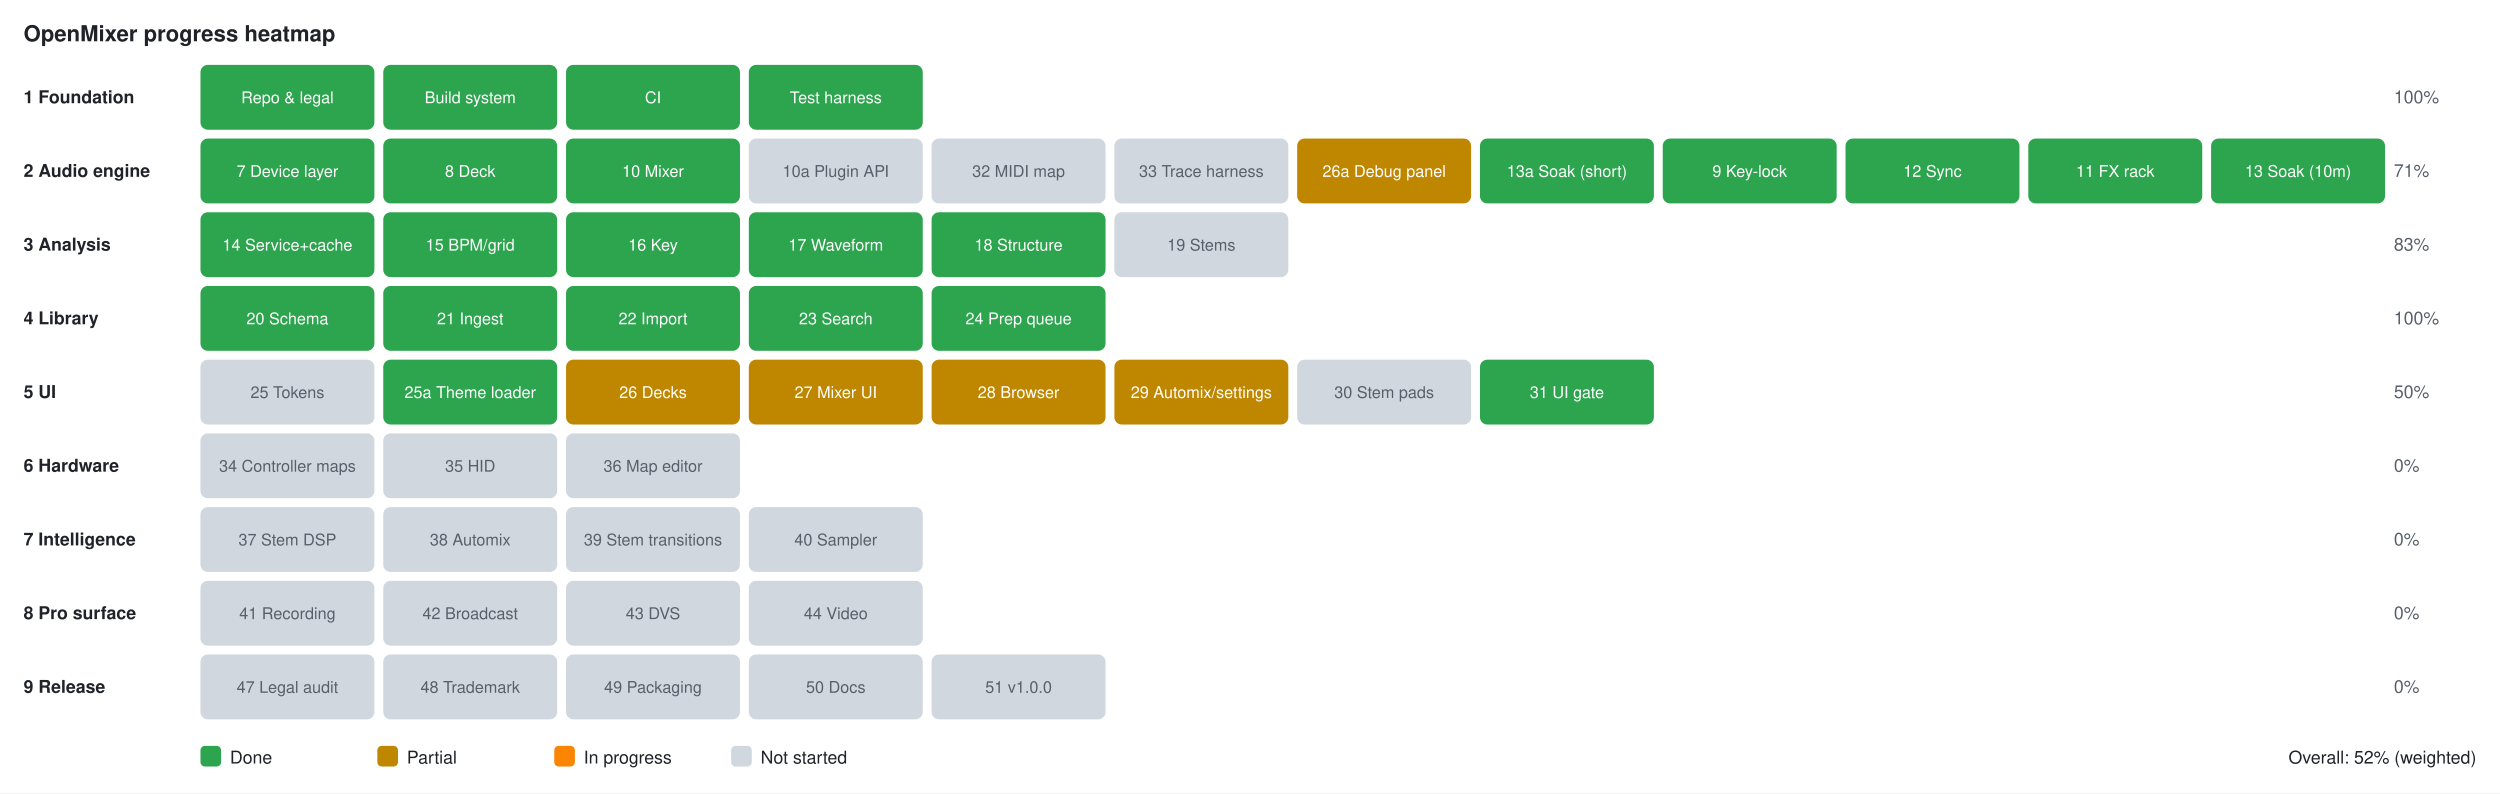
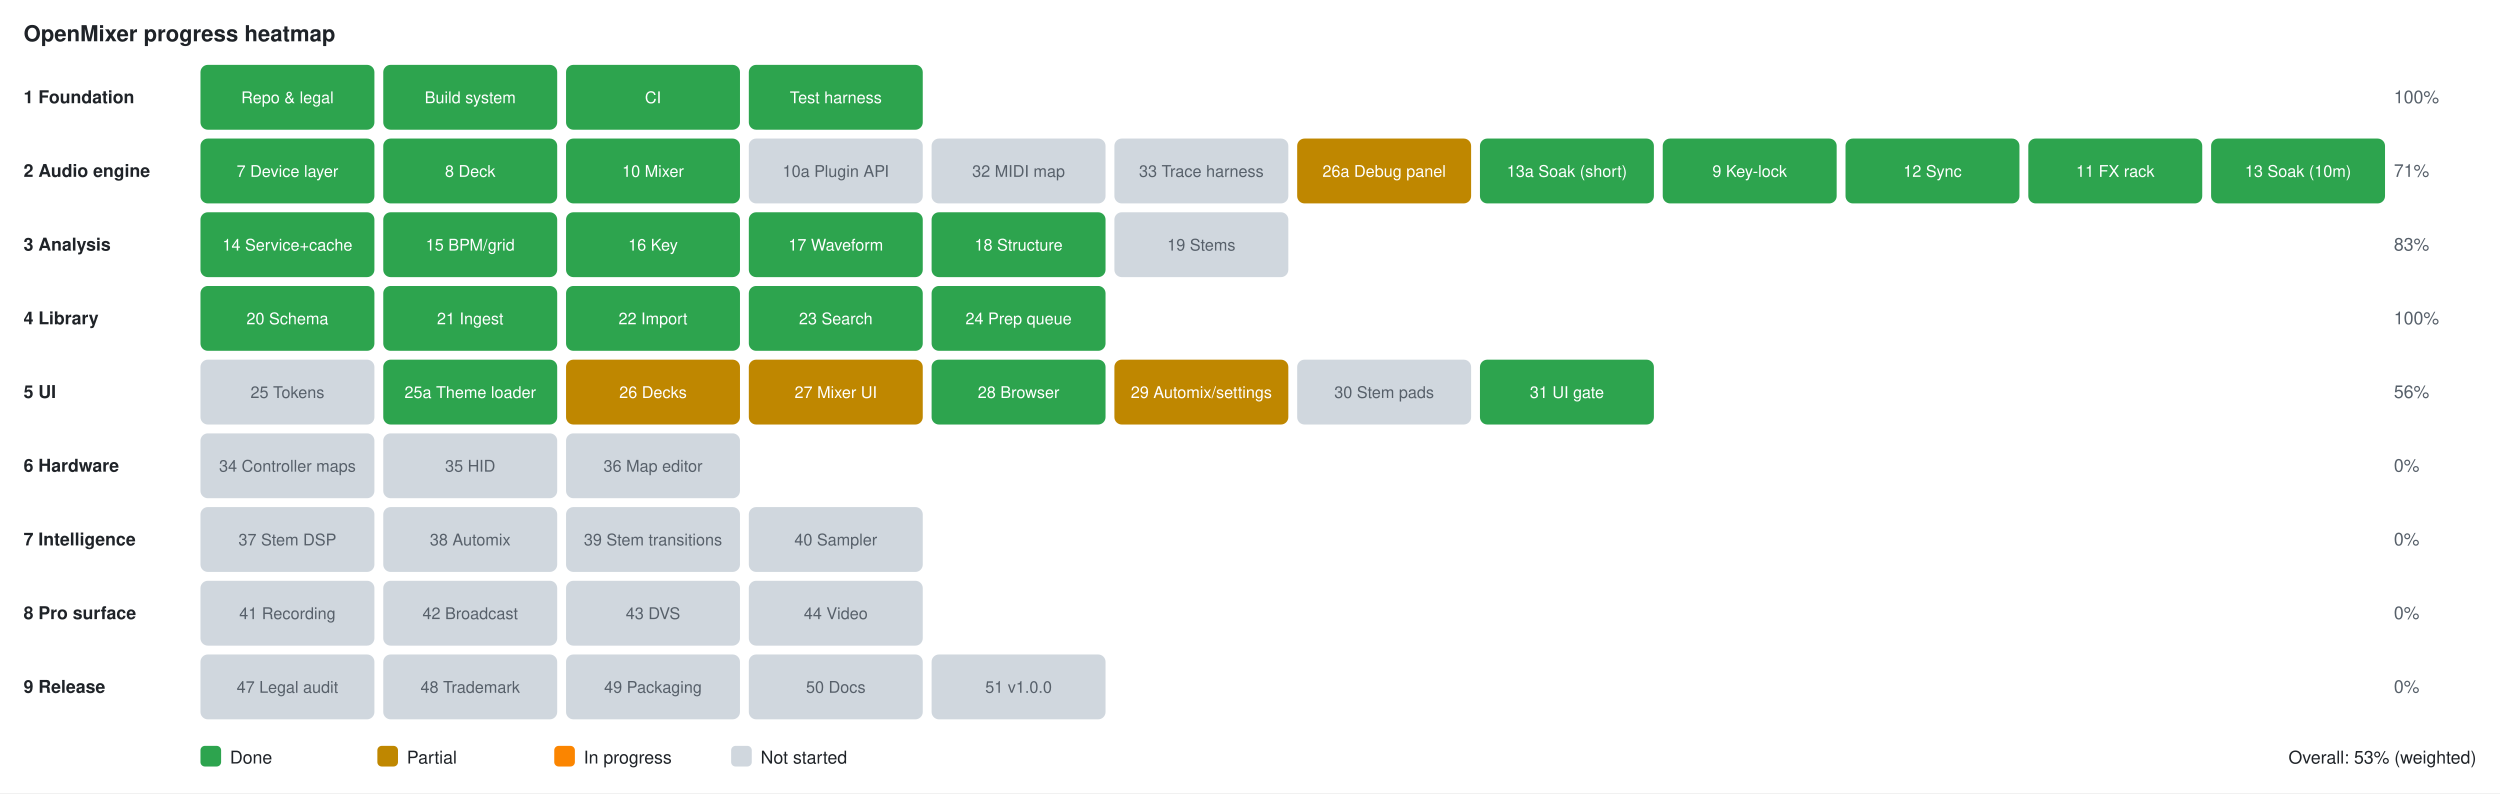
<svg xmlns="http://www.w3.org/2000/svg" width="1696" height="538" viewBox="0 0 1696 538" font-family="-apple-system,Segoe UI,Helvetica,Arial,sans-serif">
  <rect width="100%" height="100%" fill="#ffffff" />
  <text x="16" y="28" font-size="15" font-weight="600" fill="#1f2328">OpenMixer progress heatmap</text>
  <text x="16" y="70.0" font-size="12" font-weight="600" fill="#1f2328">1 Foundation</text>
  <g>
    <rect x="136" y="44" width="118" height="44" rx="5" fill="#2da44e" />
    <text x="195.0" y="70.0" font-size="11" text-anchor="middle" fill="#ffffff">Repo &amp; legal</text>
  </g>
  <g>
    <rect x="260" y="44" width="118" height="44" rx="5" fill="#2da44e" />
    <text x="319.0" y="70.0" font-size="11" text-anchor="middle" fill="#ffffff">Build system</text>
  </g>
  <g>
    <rect x="384" y="44" width="118" height="44" rx="5" fill="#2da44e" />
    <text x="443.0" y="70.0" font-size="11" text-anchor="middle" fill="#ffffff">CI</text>
  </g>
  <g>
    <rect x="508" y="44" width="118" height="44" rx="5" fill="#2da44e" />
    <text x="567.0" y="70.0" font-size="11" text-anchor="middle" fill="#ffffff">Test harness</text>
  </g>
  <text x="1624" y="70.0" font-size="12" fill="#57606a">100%</text>
  <text x="16" y="120.0" font-size="12" font-weight="600" fill="#1f2328">2 Audio engine</text>
  <g>
    <rect x="136" y="94" width="118" height="44" rx="5" fill="#2da44e" />
    <text x="195.0" y="120.0" font-size="11" text-anchor="middle" fill="#ffffff">7 Device layer</text>
  </g>
  <g>
    <rect x="260" y="94" width="118" height="44" rx="5" fill="#2da44e" />
    <text x="319.0" y="120.0" font-size="11" text-anchor="middle" fill="#ffffff">8 Deck</text>
  </g>
  <g>
    <rect x="384" y="94" width="118" height="44" rx="5" fill="#2da44e" />
    <text x="443.0" y="120.0" font-size="11" text-anchor="middle" fill="#ffffff">10 Mixer</text>
  </g>
  <g>
    <rect x="508" y="94" width="118" height="44" rx="5" fill="#d0d7de" />
    <text x="567.0" y="120.0" font-size="11" text-anchor="middle" fill="#57606a">10a Plugin API</text>
  </g>
  <g>
    <rect x="632" y="94" width="118" height="44" rx="5" fill="#d0d7de" />
    <text x="691.0" y="120.0" font-size="11" text-anchor="middle" fill="#57606a">32 MIDI map</text>
  </g>
  <g>
    <rect x="756" y="94" width="118" height="44" rx="5" fill="#d0d7de" />
    <text x="815.0" y="120.0" font-size="11" text-anchor="middle" fill="#57606a">33 Trace harness</text>
  </g>
  <g>
    <rect x="880" y="94" width="118" height="44" rx="5" fill="#bf8700" />
    <text x="939.0" y="120.0" font-size="11" text-anchor="middle" fill="#ffffff">26a Debug panel</text>
  </g>
  <g>
    <rect x="1004" y="94" width="118" height="44" rx="5" fill="#2da44e" />
    <text x="1063.0" y="120.0" font-size="11" text-anchor="middle" fill="#ffffff">13a Soak (short)</text>
  </g>
  <g>
    <rect x="1128" y="94" width="118" height="44" rx="5" fill="#2da44e" />
    <text x="1187.0" y="120.0" font-size="11" text-anchor="middle" fill="#ffffff">9 Key-lock</text>
  </g>
  <g>
    <rect x="1252" y="94" width="118" height="44" rx="5" fill="#2da44e" />
    <text x="1311.0" y="120.0" font-size="11" text-anchor="middle" fill="#ffffff">12 Sync</text>
  </g>
  <g>
    <rect x="1376" y="94" width="118" height="44" rx="5" fill="#2da44e" />
    <text x="1435.0" y="120.0" font-size="11" text-anchor="middle" fill="#ffffff">11 FX rack</text>
  </g>
  <g>
    <rect x="1500" y="94" width="118" height="44" rx="5" fill="#2da44e" />
    <text x="1559.0" y="120.0" font-size="11" text-anchor="middle" fill="#ffffff">13 Soak (10m)</text>
  </g>
  <text x="1624" y="120.0" font-size="12" fill="#57606a">71%</text>
  <text x="16" y="170.0" font-size="12" font-weight="600" fill="#1f2328">3 Analysis</text>
  <g>
    <rect x="136" y="144" width="118" height="44" rx="5" fill="#2da44e" />
    <text x="195.0" y="170.0" font-size="11" text-anchor="middle" fill="#ffffff">14 Service+cache</text>
  </g>
  <g>
    <rect x="260" y="144" width="118" height="44" rx="5" fill="#2da44e" />
    <text x="319.0" y="170.0" font-size="11" text-anchor="middle" fill="#ffffff">15 BPM/grid</text>
  </g>
  <g>
    <rect x="384" y="144" width="118" height="44" rx="5" fill="#2da44e" />
    <text x="443.0" y="170.0" font-size="11" text-anchor="middle" fill="#ffffff">16 Key</text>
  </g>
  <g>
    <rect x="508" y="144" width="118" height="44" rx="5" fill="#2da44e" />
    <text x="567.0" y="170.0" font-size="11" text-anchor="middle" fill="#ffffff">17 Waveform</text>
  </g>
  <g>
    <rect x="632" y="144" width="118" height="44" rx="5" fill="#2da44e" />
    <text x="691.0" y="170.0" font-size="11" text-anchor="middle" fill="#ffffff">18 Structure</text>
  </g>
  <g>
    <rect x="756" y="144" width="118" height="44" rx="5" fill="#d0d7de" />
    <text x="815.0" y="170.0" font-size="11" text-anchor="middle" fill="#57606a">19 Stems</text>
  </g>
  <text x="1624" y="170.0" font-size="12" fill="#57606a">83%</text>
  <text x="16" y="220.0" font-size="12" font-weight="600" fill="#1f2328">4 Library</text>
  <g>
    <rect x="136" y="194" width="118" height="44" rx="5" fill="#2da44e" />
    <text x="195.0" y="220.0" font-size="11" text-anchor="middle" fill="#ffffff">20 Schema</text>
  </g>
  <g>
    <rect x="260" y="194" width="118" height="44" rx="5" fill="#2da44e" />
    <text x="319.0" y="220.0" font-size="11" text-anchor="middle" fill="#ffffff">21 Ingest</text>
  </g>
  <g>
    <rect x="384" y="194" width="118" height="44" rx="5" fill="#2da44e" />
    <text x="443.0" y="220.0" font-size="11" text-anchor="middle" fill="#ffffff">22 Import</text>
  </g>
  <g>
    <rect x="508" y="194" width="118" height="44" rx="5" fill="#2da44e" />
    <text x="567.0" y="220.0" font-size="11" text-anchor="middle" fill="#ffffff">23 Search</text>
  </g>
  <g>
    <rect x="632" y="194" width="118" height="44" rx="5" fill="#2da44e" />
    <text x="691.0" y="220.0" font-size="11" text-anchor="middle" fill="#ffffff">24 Prep queue</text>
  </g>
  <text x="1624" y="220.0" font-size="12" fill="#57606a">100%</text>
  <text x="16" y="270.0" font-size="12" font-weight="600" fill="#1f2328">5 UI</text>
  <g>
    <rect x="136" y="244" width="118" height="44" rx="5" fill="#d0d7de" />
    <text x="195.0" y="270.0" font-size="11" text-anchor="middle" fill="#57606a">25 Tokens</text>
  </g>
  <g>
    <rect x="260" y="244" width="118" height="44" rx="5" fill="#2da44e" />
    <text x="319.0" y="270.0" font-size="11" text-anchor="middle" fill="#ffffff">25a Theme loader</text>
  </g>
  <g>
    <rect x="384" y="244" width="118" height="44" rx="5" fill="#bf8700" />
    <text x="443.0" y="270.0" font-size="11" text-anchor="middle" fill="#ffffff">26 Decks</text>
  </g>
  <g>
    <rect x="508" y="244" width="118" height="44" rx="5" fill="#bf8700" />
    <text x="567.0" y="270.0" font-size="11" text-anchor="middle" fill="#ffffff">27 Mixer UI</text>
  </g>
  <g>
-     <rect x="632" y="244" width="118" height="44" rx="5" fill="#bf8700" />
+     <rect x="632" y="244" width="118" height="44" rx="5" fill="#2da44e" />
    <text x="691.0" y="270.0" font-size="11" text-anchor="middle" fill="#ffffff">28 Browser</text>
  </g>
  <g>
    <rect x="756" y="244" width="118" height="44" rx="5" fill="#bf8700" />
    <text x="815.0" y="270.0" font-size="11" text-anchor="middle" fill="#ffffff">29 Automix/settings</text>
  </g>
  <g>
    <rect x="880" y="244" width="118" height="44" rx="5" fill="#d0d7de" />
    <text x="939.0" y="270.0" font-size="11" text-anchor="middle" fill="#57606a">30 Stem pads</text>
  </g>
  <g>
    <rect x="1004" y="244" width="118" height="44" rx="5" fill="#2da44e" />
    <text x="1063.0" y="270.0" font-size="11" text-anchor="middle" fill="#ffffff">31 UI gate</text>
  </g>
-   <text x="1624" y="270.0" font-size="12" fill="#57606a">50%</text>
+   <text x="1624" y="270.0" font-size="12" fill="#57606a">56%</text>
  <text x="16" y="320.0" font-size="12" font-weight="600" fill="#1f2328">6 Hardware</text>
  <g>
    <rect x="136" y="294" width="118" height="44" rx="5" fill="#d0d7de" />
    <text x="195.0" y="320.0" font-size="11" text-anchor="middle" fill="#57606a">34 Controller maps</text>
  </g>
  <g>
    <rect x="260" y="294" width="118" height="44" rx="5" fill="#d0d7de" />
    <text x="319.0" y="320.0" font-size="11" text-anchor="middle" fill="#57606a">35 HID</text>
  </g>
  <g>
    <rect x="384" y="294" width="118" height="44" rx="5" fill="#d0d7de" />
    <text x="443.0" y="320.0" font-size="11" text-anchor="middle" fill="#57606a">36 Map editor</text>
  </g>
  <text x="1624" y="320.0" font-size="12" fill="#57606a">0%</text>
  <text x="16" y="370.0" font-size="12" font-weight="600" fill="#1f2328">7 Intelligence</text>
  <g>
    <rect x="136" y="344" width="118" height="44" rx="5" fill="#d0d7de" />
    <text x="195.0" y="370.0" font-size="11" text-anchor="middle" fill="#57606a">37 Stem DSP</text>
  </g>
  <g>
    <rect x="260" y="344" width="118" height="44" rx="5" fill="#d0d7de" />
    <text x="319.0" y="370.0" font-size="11" text-anchor="middle" fill="#57606a">38 Automix</text>
  </g>
  <g>
    <rect x="384" y="344" width="118" height="44" rx="5" fill="#d0d7de" />
    <text x="443.0" y="370.0" font-size="11" text-anchor="middle" fill="#57606a">39 Stem transitions</text>
  </g>
  <g>
    <rect x="508" y="344" width="118" height="44" rx="5" fill="#d0d7de" />
    <text x="567.0" y="370.0" font-size="11" text-anchor="middle" fill="#57606a">40 Sampler</text>
  </g>
  <text x="1624" y="370.0" font-size="12" fill="#57606a">0%</text>
  <text x="16" y="420.0" font-size="12" font-weight="600" fill="#1f2328">8 Pro surface</text>
  <g>
    <rect x="136" y="394" width="118" height="44" rx="5" fill="#d0d7de" />
    <text x="195.0" y="420.0" font-size="11" text-anchor="middle" fill="#57606a">41 Recording</text>
  </g>
  <g>
    <rect x="260" y="394" width="118" height="44" rx="5" fill="#d0d7de" />
    <text x="319.0" y="420.0" font-size="11" text-anchor="middle" fill="#57606a">42 Broadcast</text>
  </g>
  <g>
    <rect x="384" y="394" width="118" height="44" rx="5" fill="#d0d7de" />
    <text x="443.0" y="420.0" font-size="11" text-anchor="middle" fill="#57606a">43 DVS</text>
  </g>
  <g>
    <rect x="508" y="394" width="118" height="44" rx="5" fill="#d0d7de" />
    <text x="567.0" y="420.0" font-size="11" text-anchor="middle" fill="#57606a">44 Video</text>
  </g>
  <text x="1624" y="420.0" font-size="12" fill="#57606a">0%</text>
  <text x="16" y="470.0" font-size="12" font-weight="600" fill="#1f2328">9 Release</text>
  <g>
    <rect x="136" y="444" width="118" height="44" rx="5" fill="#d0d7de" />
    <text x="195.0" y="470.0" font-size="11" text-anchor="middle" fill="#57606a">47 Legal audit</text>
  </g>
  <g>
    <rect x="260" y="444" width="118" height="44" rx="5" fill="#d0d7de" />
    <text x="319.0" y="470.0" font-size="11" text-anchor="middle" fill="#57606a">48 Trademark</text>
  </g>
  <g>
    <rect x="384" y="444" width="118" height="44" rx="5" fill="#d0d7de" />
    <text x="443.0" y="470.0" font-size="11" text-anchor="middle" fill="#57606a">49 Packaging</text>
  </g>
  <g>
    <rect x="508" y="444" width="118" height="44" rx="5" fill="#d0d7de" />
    <text x="567.0" y="470.0" font-size="11" text-anchor="middle" fill="#57606a">50 Docs</text>
  </g>
  <g>
    <rect x="632" y="444" width="118" height="44" rx="5" fill="#d0d7de" />
    <text x="691.0" y="470.0" font-size="11" text-anchor="middle" fill="#57606a">51 v1.0.0</text>
  </g>
  <text x="1624" y="470.0" font-size="12" fill="#57606a">0%</text>
  <rect x="136" y="506" width="14" height="14" rx="3" fill="#2da44e" />
  <text x="156" y="518" font-size="12" fill="#1f2328">Done</text>
  <rect x="256" y="506" width="14" height="14" rx="3" fill="#bf8700" />
  <text x="276" y="518" font-size="12" fill="#1f2328">Partial</text>
  <rect x="376" y="506" width="14" height="14" rx="3" fill="#fb8500" />
  <text x="396" y="518" font-size="12" fill="#1f2328">In progress</text>
  <rect x="496" y="506" width="14" height="14" rx="3" fill="#d0d7de" />
  <text x="516" y="518" font-size="12" fill="#1f2328">Not started</text>
-   <text x="1680" y="518" font-size="12" text-anchor="end" fill="#1f2328">Overall: 52% (weighted)</text>
+   <text x="1680" y="518" font-size="12" text-anchor="end" fill="#1f2328">Overall: 53% (weighted)</text>
</svg>
